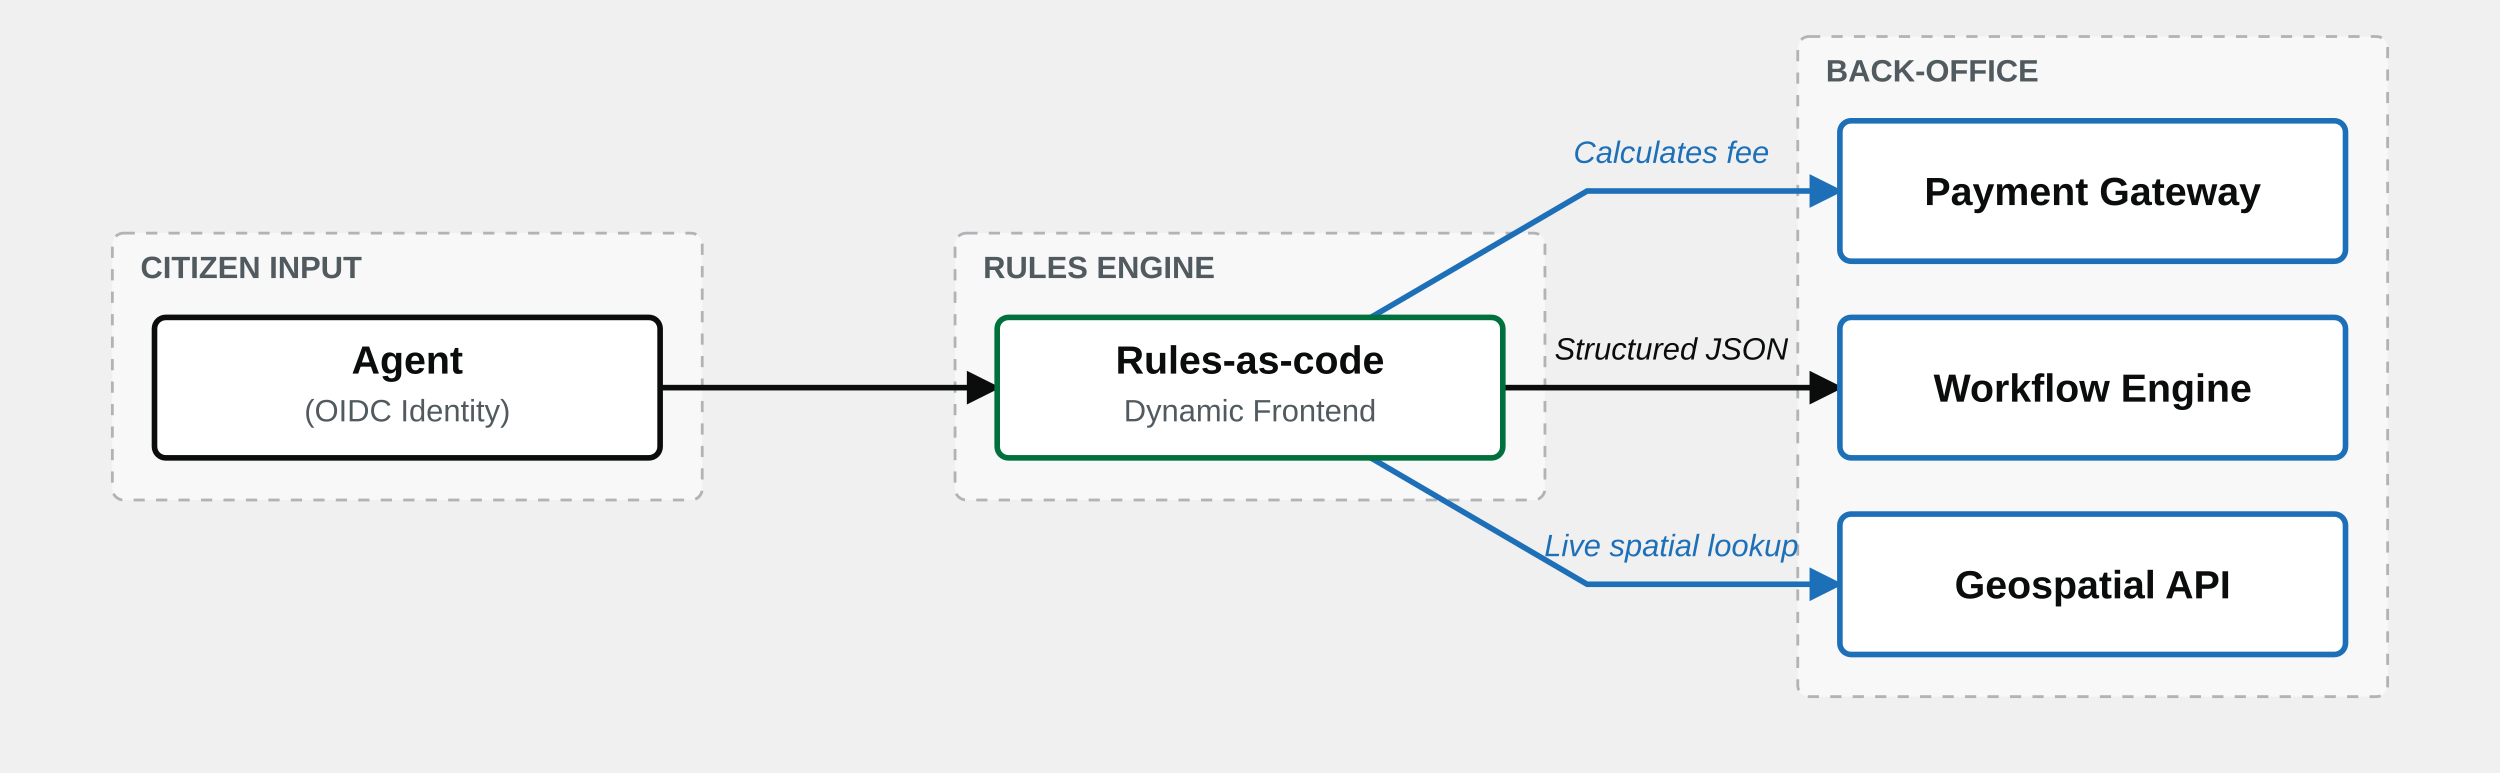
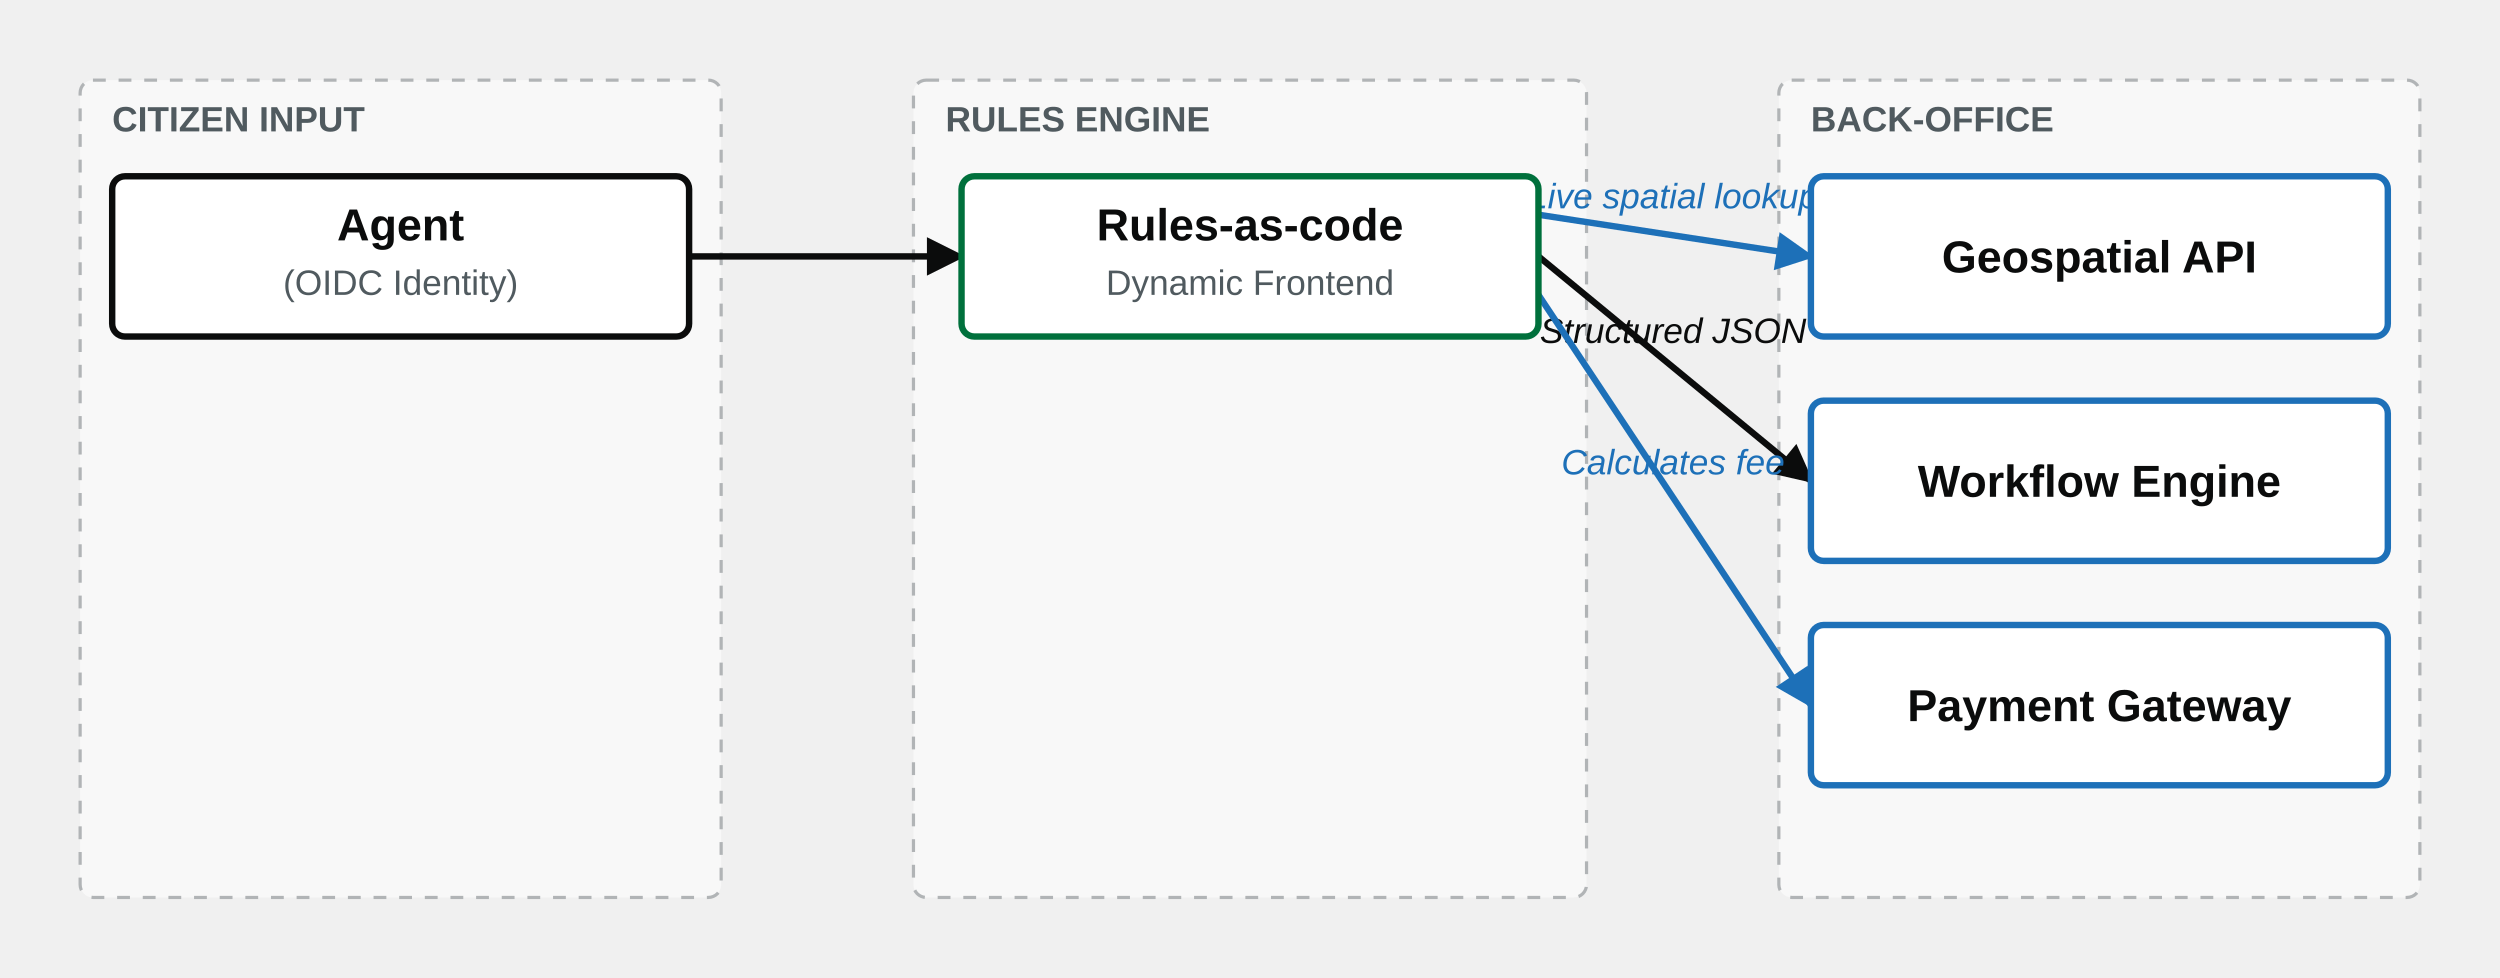
- <svg xmlns="http://www.w3.org/2000/svg" viewBox="0 0 890 275" width="100%" height="100%" style="font-family: 'GDS Transport', Arial, sans-serif;">
+ <svg xmlns="http://www.w3.org/2000/svg" viewBox="0 0 780 305" width="100%" height="100%" style="font-family: 'GDS Transport', Arial, sans-serif;">
  <defs>
    <marker id="arrow" viewBox="0 0 10 10" refX="9" refY="5" markerWidth="6" markerHeight="6" orient="auto-start-reverse">
      <path d="M 0 0 L 10 5 L 0 10 z" fill="#0b0c0c" />
    </marker>
    <marker id="arrow-blue" viewBox="0 0 10 10" refX="9" refY="5" markerWidth="6" markerHeight="6" orient="auto-start-reverse">
      <path d="M 0 0 L 10 5 L 0 10 z" fill="#1d70b8" />
    </marker>
  </defs>
-   <rect x="40" y="83" width="210" height="95" fill="#f8f8f8" stroke="#b1b4b6" stroke-dasharray="4" rx="4" />
-   <text x="50" y="99" font-size="11" font-weight="bold" fill="#505a5f">CITIZEN INPUT</text>
-   <rect x="340" y="83" width="210" height="95" fill="#f8f8f8" stroke="#b1b4b6" stroke-dasharray="4" rx="4" />
-   <text x="350" y="99" font-size="11" font-weight="bold" fill="#505a5f">RULES ENGINE</text>
-   <rect x="640" y="13" width="210" height="235" fill="#f8f8f8" stroke="#b1b4b6" stroke-dasharray="4" rx="4" />
-   <text x="650" y="29" font-size="11" font-weight="bold" fill="#505a5f">BACK-OFFICE</text>
-   <path d="M 235 138 L 265 138 L 295 138 L 325 138 L 355 138" fill="none" stroke="#0b0c0c" stroke-width="2" marker-end="url(#arrow)" />
-   <path d="M 488 163 L 565 208 L 595 208 L 625 208 L 655 208" fill="none" stroke="#1d70b8" stroke-width="2" marker-end="url(#arrow-blue)" />
-   <text x="595" y="198" font-size="11" font-style="italic" text-anchor="middle" fill="#1d70b8">Live spatial lookup</text>
-   <path d="M 535 138 L 565 138 L 595 138 L 625 138 L 655 138" fill="none" stroke="#0b0c0c" stroke-width="2" marker-end="url(#arrow)" />
-   <text x="595" y="128" font-size="11" font-style="italic" text-anchor="middle" fill="#0b0c0c">Structured JSON</text>
-   <path d="M 488 113 L 565 68 L 595 68 L 625 68 L 655 68" fill="none" stroke="#1d70b8" stroke-width="2" marker-end="url(#arrow-blue)" />
-   <text x="595" y="58" font-size="11" font-style="italic" text-anchor="middle" fill="#1d70b8">Calculates fee</text>
-   <rect x="55" y="113" width="180" height="50" fill="#ffffff" stroke="#0b0c0c" stroke-width="2" rx="4" />
-   <text x="145" y="133" font-size="14" font-weight="bold" text-anchor="middle" fill="#0b0c0c">Agent</text>
-   <text x="145" y="150" font-size="11" text-anchor="middle" fill="#505a5f">(OIDC Identity)</text>
-   <rect x="355" y="113" width="180" height="50" fill="#ffffff" stroke="#00703c" stroke-width="2" rx="4" />
-   <text x="445" y="133" font-size="14" font-weight="bold" text-anchor="middle" fill="#0b0c0c">Rules-as-code</text>
-   <text x="445" y="150" font-size="11" text-anchor="middle" fill="#505a5f">Dynamic Frontend</text>
-   <rect x="655" y="183" width="180" height="50" fill="#ffffff" stroke="#1d70b8" stroke-width="2" rx="4" />
-   <text x="745" y="213" font-size="14" font-weight="bold" text-anchor="middle" fill="#0b0c0c">Geospatial API</text>
-   <rect x="655" y="113" width="180" height="50" fill="#ffffff" stroke="#1d70b8" stroke-width="2" rx="4" />
-   <text x="745" y="143" font-size="14" font-weight="bold" text-anchor="middle" fill="#0b0c0c">Workflow Engine</text>
-   <rect x="655" y="43" width="180" height="50" fill="#ffffff" stroke="#1d70b8" stroke-width="2" rx="4" />
-   <text x="745" y="73" font-size="14" font-weight="bold" text-anchor="middle" fill="#0b0c0c">Payment Gateway</text>
+   <rect x="25" y="25" width="200" height="255" fill="#f8f8f8" stroke="#b1b4b6" stroke-dasharray="4" rx="4" />
+   <text x="35" y="41" font-size="11" font-weight="bold" fill="#505a5f">CITIZEN INPUT</text>
+   <rect x="285" y="25" width="210" height="255" fill="#f8f8f8" stroke="#b1b4b6" stroke-dasharray="4" rx="4" />
+   <text x="295" y="41" font-size="11" font-weight="bold" fill="#505a5f">RULES ENGINE</text>
+   <rect x="555" y="25" width="200" height="255" fill="#f8f8f8" stroke="#b1b4b6" stroke-dasharray="4" rx="4" />
+   <text x="565" y="41" font-size="11" font-weight="bold" fill="#505a5f">BACK-OFFICE</text>
+   <path d="M 215 80 L 300 80" fill="none" stroke="#0b0c0c" stroke-width="2" marker-end="url(#arrow)" />
+   <path d="M 480 67 L 565 80" fill="none" stroke="#1d70b8" stroke-width="2" marker-end="url(#arrow-blue)" />
+   <text x="522" y="65" font-size="11" font-style="italic" text-anchor="middle" fill="#1d70b8">Live spatial lookup</text>
+   <path d="M 480 80 L 565 150" fill="none" stroke="#0b0c0c" stroke-width="2" marker-end="url(#arrow)" />
+   <text x="522" y="107" font-size="11" font-style="italic" text-anchor="middle" fill="#0b0c0c">Structured JSON</text>
+   <path d="M 480 92 L 565 220" fill="none" stroke="#1d70b8" stroke-width="2" marker-end="url(#arrow-blue)" />
+   <text x="522" y="148" font-size="11" font-style="italic" text-anchor="middle" fill="#1d70b8">Calculates fee</text>
+   <rect x="35" y="55" width="180" height="50" fill="#ffffff" stroke="#0b0c0c" stroke-width="2" rx="4" />
+   <text x="125" y="75" font-size="14" font-weight="bold" text-anchor="middle" fill="#0b0c0c">Agent</text>
+   <text x="125" y="92" font-size="11" text-anchor="middle" fill="#505a5f">(OIDC Identity)</text>
+   <rect x="300" y="55" width="180" height="50" fill="#ffffff" stroke="#00703c" stroke-width="2" rx="4" />
+   <text x="390" y="75" font-size="14" font-weight="bold" text-anchor="middle" fill="#0b0c0c">Rules-as-code</text>
+   <text x="390" y="92" font-size="11" text-anchor="middle" fill="#505a5f">Dynamic Frontend</text>
+   <rect x="565" y="55" width="180" height="50" fill="#ffffff" stroke="#1d70b8" stroke-width="2" rx="4" />
+   <text x="655" y="85" font-size="14" font-weight="bold" text-anchor="middle" fill="#0b0c0c">Geospatial API</text>
+   <rect x="565" y="125" width="180" height="50" fill="#ffffff" stroke="#1d70b8" stroke-width="2" rx="4" />
+   <text x="655" y="155" font-size="14" font-weight="bold" text-anchor="middle" fill="#0b0c0c">Workflow Engine</text>
+   <rect x="565" y="195" width="180" height="50" fill="#ffffff" stroke="#1d70b8" stroke-width="2" rx="4" />
+   <text x="655" y="225" font-size="14" font-weight="bold" text-anchor="middle" fill="#0b0c0c">Payment Gateway</text>
</svg>
